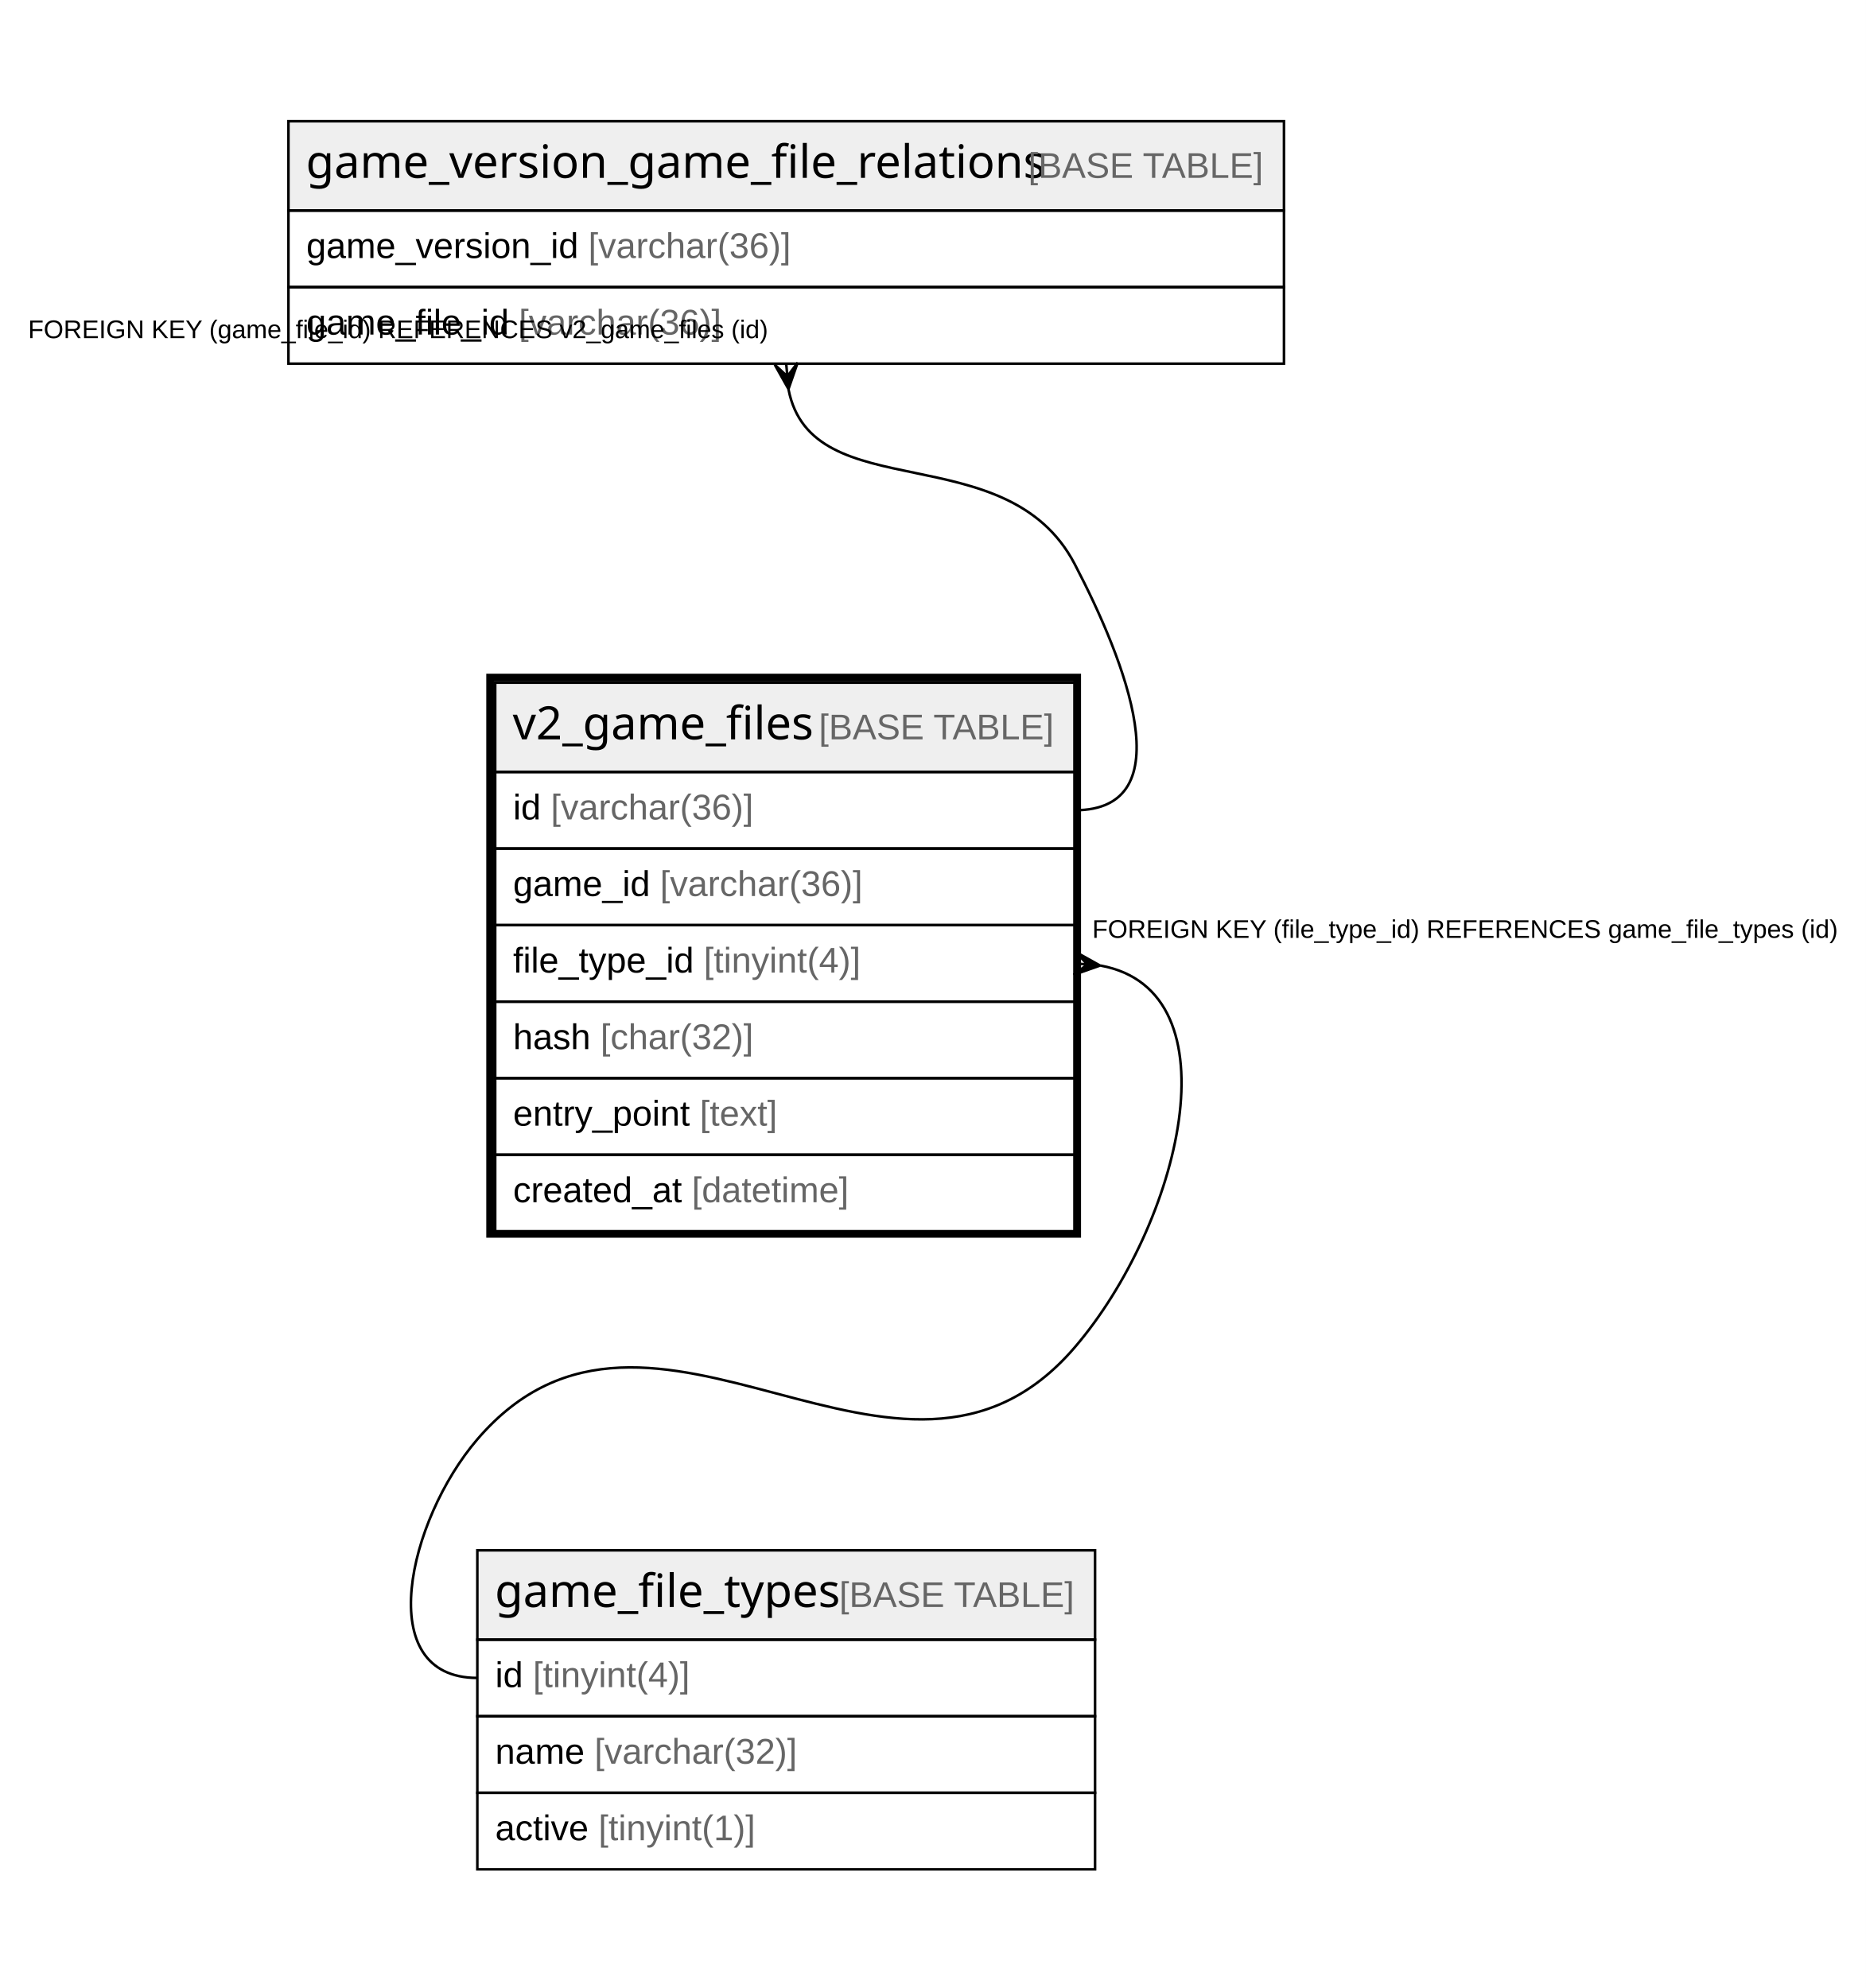
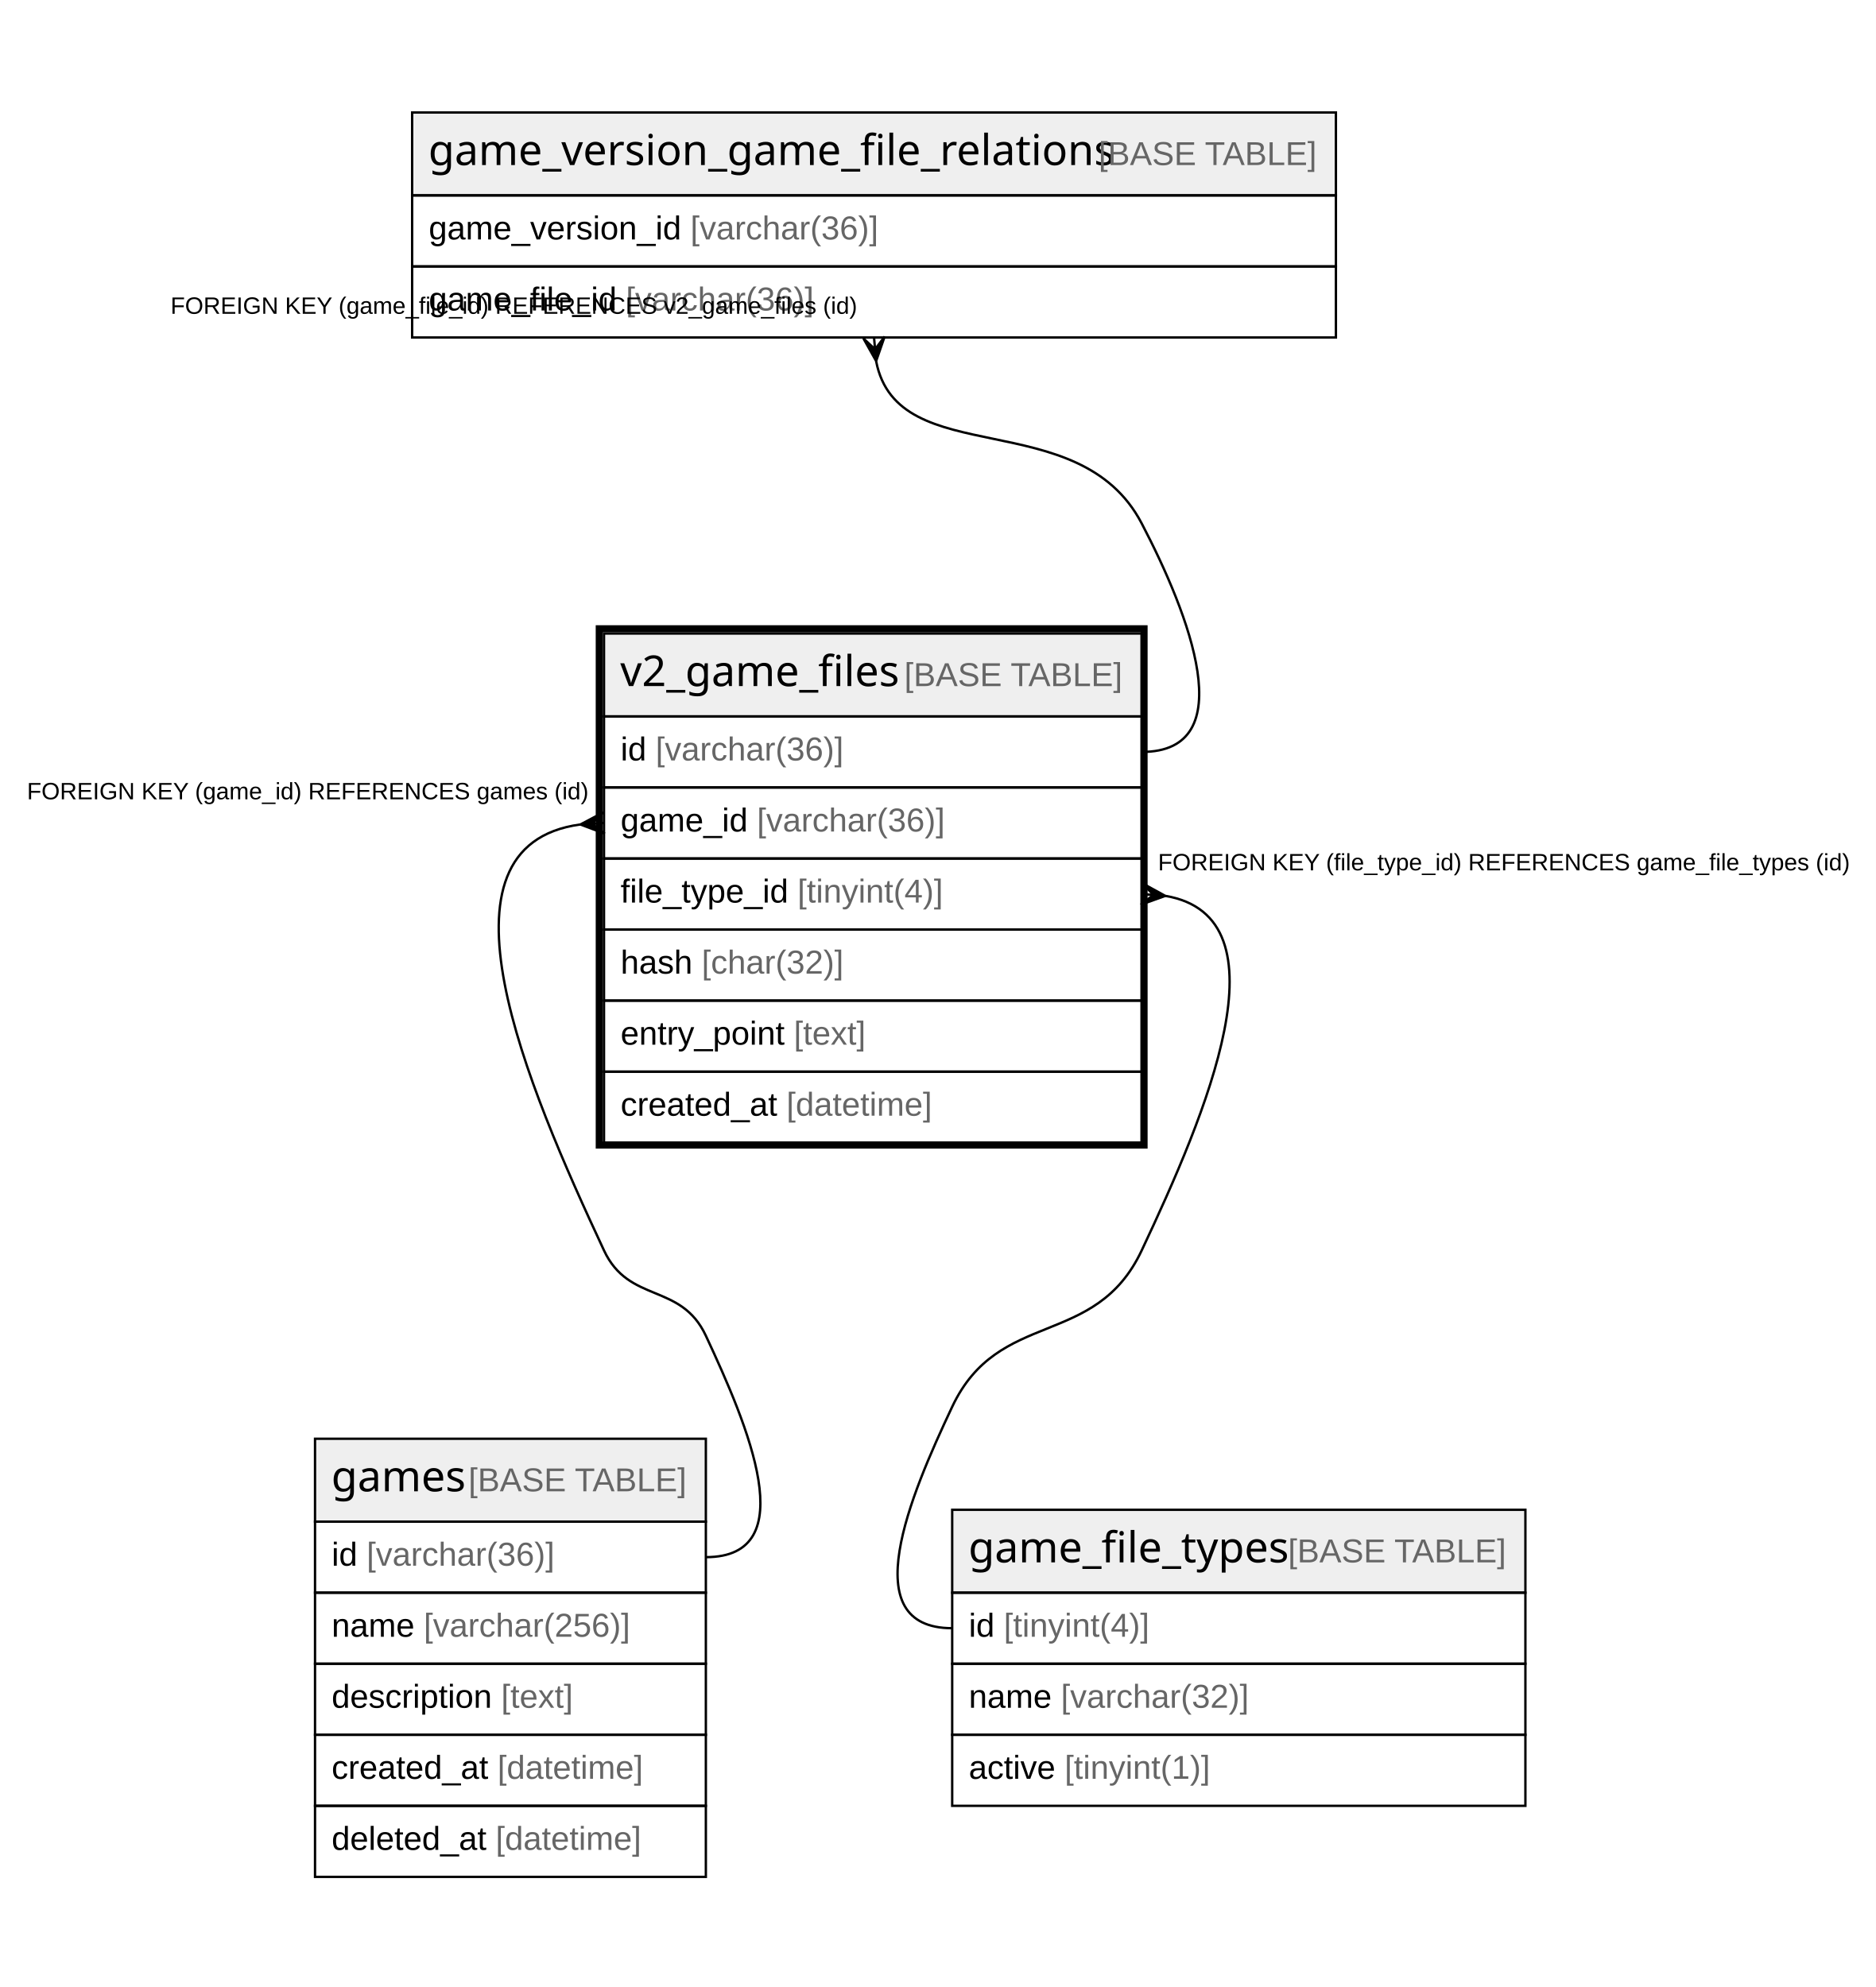
- <svg xmlns="http://www.w3.org/2000/svg" width="731pt" height="779pt" viewBox="0.00 0.00 731.00 779.00">
-   <g id="graph0" class="graph" transform="scale(1 1) rotate(0) translate(4 775)">
-     <polygon fill="#ffffff" stroke="transparent" points="-4,4 -4,-775 727,-775 727,4 -4,4" />
+ <svg xmlns="http://www.w3.org/2000/svg" width="792pt" height="839pt" viewBox="0.00 0.00 792.00 839.00">
+   <g id="graph0" class="graph" transform="scale(1 1) rotate(0) translate(4 835)">
+     <polygon fill="#ffffff" stroke="transparent" points="-4,4 -4,-835 788,-835 788,4 -4,4" />
    <g id="node1" class="node">
-       <polygon fill="#efefef" stroke="transparent" points="190,-472.5 190,-507.5 417,-507.5 417,-472.5 190,-472.5" />
-       <polygon fill="none" stroke="#000000" points="190,-472.5 190,-507.5 417,-507.5 417,-472.5 190,-472.5" />
-       <text text-anchor="start" x="196.86" y="-485.3" font-family="Arial Bold" font-size="18.00" fill="#000000">v2_game_files</text>
-       <text text-anchor="start" x="312.886" y="-485.3" font-family="Arial" font-size="14.00" fill="#000000"> </text>
-       <text text-anchor="start" x="316.777" y="-485.3" font-family="Arial" font-size="14.00" fill="#666666">[BASE TABLE]</text>
-       <polygon fill="none" stroke="#000000" points="190,-442.5 190,-472.5 417,-472.5 417,-442.5 190,-442.5" />
-       <text text-anchor="start" x="197" y="-453.9" font-family="Arial" font-size="14.00" fill="#000000">id </text>
-       <text text-anchor="start" x="211.78" y="-453.9" font-family="Arial" font-size="14.00" fill="#666666">[varchar(36)]</text>
-       <polygon fill="none" stroke="#000000" points="190,-412.5 190,-442.5 417,-442.5 417,-412.5 190,-412.5" />
-       <text text-anchor="start" x="197" y="-423.9" font-family="Arial" font-size="14.00" fill="#000000">game_id </text>
-       <text text-anchor="start" x="254.571" y="-423.9" font-family="Arial" font-size="14.00" fill="#666666">[varchar(36)]</text>
-       <polygon fill="none" stroke="#000000" points="190,-382.5 190,-412.5 417,-412.5 417,-382.5 190,-382.5" />
-       <text text-anchor="start" x="197" y="-393.9" font-family="Arial" font-size="14.00" fill="#000000">file_type_id </text>
-       <text text-anchor="start" x="271.687" y="-393.9" font-family="Arial" font-size="14.00" fill="#666666">[tinyint(4)]</text>
-       <polygon fill="none" stroke="#000000" points="190,-352.5 190,-382.5 417,-382.5 417,-352.5 190,-352.5" />
-       <text text-anchor="start" x="197" y="-363.9" font-family="Arial" font-size="14.00" fill="#000000">hash </text>
-       <text text-anchor="start" x="231.238" y="-363.9" font-family="Arial" font-size="14.00" fill="#666666">[char(32)]</text>
-       <polygon fill="none" stroke="#000000" points="190,-322.5 190,-352.5 417,-352.5 417,-322.5 190,-322.5" />
-       <text text-anchor="start" x="197" y="-333.9" font-family="Arial" font-size="14.00" fill="#000000">entry_point </text>
-       <text text-anchor="start" x="270.135" y="-333.9" font-family="Arial" font-size="14.00" fill="#666666">[text]</text>
-       <polygon fill="none" stroke="#000000" points="190,-292.5 190,-322.5 417,-322.5 417,-292.5 190,-292.5" />
-       <text text-anchor="start" x="197" y="-303.9" font-family="Arial" font-size="14.00" fill="#000000">created_at </text>
-       <text text-anchor="start" x="267.028" y="-303.9" font-family="Arial" font-size="14.00" fill="#666666">[datetime]</text>
-       <polygon fill="none" stroke="#000000" stroke-width="3" points="188,-291.5 188,-509.5 418,-509.5 418,-291.5 188,-291.5" />
+       <polygon fill="#efefef" stroke="transparent" points="251,-532.5 251,-567.5 478,-567.5 478,-532.5 251,-532.5" />
+       <polygon fill="none" stroke="#000000" points="251,-532.5 251,-567.5 478,-567.5 478,-532.5 251,-532.5" />
+       <text text-anchor="start" x="257.86" y="-545.3" font-family="Arial Bold" font-size="18.00" fill="#000000">v2_game_files</text>
+       <text text-anchor="start" x="373.886" y="-545.3" font-family="Arial" font-size="14.00" fill="#000000"> </text>
+       <text text-anchor="start" x="377.777" y="-545.3" font-family="Arial" font-size="14.00" fill="#666666">[BASE TABLE]</text>
+       <polygon fill="none" stroke="#000000" points="251,-502.5 251,-532.5 478,-532.5 478,-502.5 251,-502.5" />
+       <text text-anchor="start" x="258" y="-513.9" font-family="Arial" font-size="14.00" fill="#000000">id </text>
+       <text text-anchor="start" x="272.78" y="-513.9" font-family="Arial" font-size="14.00" fill="#666666">[varchar(36)]</text>
+       <polygon fill="none" stroke="#000000" points="251,-472.5 251,-502.5 478,-502.5 478,-472.5 251,-472.5" />
+       <text text-anchor="start" x="258" y="-483.9" font-family="Arial" font-size="14.00" fill="#000000">game_id </text>
+       <text text-anchor="start" x="315.571" y="-483.9" font-family="Arial" font-size="14.00" fill="#666666">[varchar(36)]</text>
+       <polygon fill="none" stroke="#000000" points="251,-442.5 251,-472.5 478,-472.5 478,-442.5 251,-442.5" />
+       <text text-anchor="start" x="258" y="-453.9" font-family="Arial" font-size="14.00" fill="#000000">file_type_id </text>
+       <text text-anchor="start" x="332.687" y="-453.9" font-family="Arial" font-size="14.00" fill="#666666">[tinyint(4)]</text>
+       <polygon fill="none" stroke="#000000" points="251,-412.5 251,-442.5 478,-442.5 478,-412.5 251,-412.5" />
+       <text text-anchor="start" x="258" y="-423.9" font-family="Arial" font-size="14.00" fill="#000000">hash </text>
+       <text text-anchor="start" x="292.238" y="-423.9" font-family="Arial" font-size="14.00" fill="#666666">[char(32)]</text>
+       <polygon fill="none" stroke="#000000" points="251,-382.5 251,-412.5 478,-412.5 478,-382.5 251,-382.5" />
+       <text text-anchor="start" x="258" y="-393.9" font-family="Arial" font-size="14.00" fill="#000000">entry_point </text>
+       <text text-anchor="start" x="331.135" y="-393.9" font-family="Arial" font-size="14.00" fill="#666666">[text]</text>
+       <polygon fill="none" stroke="#000000" points="251,-352.5 251,-382.5 478,-382.5 478,-352.5 251,-352.5" />
+       <text text-anchor="start" x="258" y="-363.9" font-family="Arial" font-size="14.00" fill="#000000">created_at </text>
+       <text text-anchor="start" x="328.028" y="-363.9" font-family="Arial" font-size="14.00" fill="#666666">[datetime]</text>
+       <polygon fill="none" stroke="#000000" stroke-width="3" points="249,-351.5 249,-569.5 479,-569.5 479,-351.5 249,-351.5" />
    </g>
    <g id="node3" class="node">
-       <polygon fill="#efefef" stroke="transparent" points="183,-132.5 183,-167.5 425,-167.5 425,-132.5 183,-132.5" />
-       <polygon fill="none" stroke="#000000" points="183,-132.5 183,-167.5 425,-167.5 425,-132.5 183,-132.5" />
-       <text text-anchor="start" x="189.856" y="-145.3" font-family="Arial Bold" font-size="18.00" fill="#000000">game_file_types</text>
-       <text text-anchor="start" x="320.89" y="-145.3" font-family="Arial" font-size="14.00" fill="#000000"> </text>
-       <text text-anchor="start" x="324.781" y="-145.3" font-family="Arial" font-size="14.00" fill="#666666">[BASE TABLE]</text>
-       <polygon fill="none" stroke="#000000" points="183,-102.5 183,-132.5 425,-132.5 425,-102.5 183,-102.5" />
-       <text text-anchor="start" x="190" y="-113.9" font-family="Arial" font-size="14.00" fill="#000000">id </text>
-       <text text-anchor="start" x="204.78" y="-113.9" font-family="Arial" font-size="14.00" fill="#666666">[tinyint(4)]</text>
-       <polygon fill="none" stroke="#000000" points="183,-72.5 183,-102.5 425,-102.5 425,-72.5 183,-72.5" />
-       <text text-anchor="start" x="190" y="-83.9" font-family="Arial" font-size="14.00" fill="#000000">name </text>
-       <text text-anchor="start" x="228.899" y="-83.9" font-family="Arial" font-size="14.00" fill="#666666">[varchar(32)]</text>
-       <polygon fill="none" stroke="#000000" points="183,-42.5 183,-72.5 425,-72.5 425,-42.5 183,-42.5" />
-       <text text-anchor="start" x="190" y="-53.9" font-family="Arial" font-size="14.00" fill="#000000">active </text>
-       <text text-anchor="start" x="230.453" y="-53.9" font-family="Arial" font-size="14.00" fill="#666666">[tinyint(1)]</text>
+       <polygon fill="#efefef" stroke="transparent" points="129,-192.5 129,-227.5 294,-227.5 294,-192.5 129,-192.5" />
+       <polygon fill="none" stroke="#000000" points="129,-192.5 129,-227.5 294,-227.5 294,-192.5 129,-192.5" />
+       <text text-anchor="start" x="135.868" y="-205.3" font-family="Arial Bold" font-size="18.00" fill="#000000">games</text>
+       <text text-anchor="start" x="189.879" y="-205.3" font-family="Arial" font-size="14.00" fill="#000000"> </text>
+       <text text-anchor="start" x="193.769" y="-205.3" font-family="Arial" font-size="14.00" fill="#666666">[BASE TABLE]</text>
+       <polygon fill="none" stroke="#000000" points="129,-162.5 129,-192.5 294,-192.5 294,-162.5 129,-162.5" />
+       <text text-anchor="start" x="136" y="-173.9" font-family="Arial" font-size="14.00" fill="#000000">id </text>
+       <text text-anchor="start" x="150.78" y="-173.9" font-family="Arial" font-size="14.00" fill="#666666">[varchar(36)]</text>
+       <polygon fill="none" stroke="#000000" points="129,-132.5 129,-162.5 294,-162.5 294,-132.5 129,-132.5" />
+       <text text-anchor="start" x="136" y="-143.9" font-family="Arial" font-size="14.00" fill="#000000">name </text>
+       <text text-anchor="start" x="174.899" y="-143.9" font-family="Arial" font-size="14.00" fill="#666666">[varchar(256)]</text>
+       <polygon fill="none" stroke="#000000" points="129,-102.5 129,-132.5 294,-132.5 294,-102.5 129,-102.5" />
+       <text text-anchor="start" x="136" y="-113.9" font-family="Arial" font-size="14.00" fill="#000000">description </text>
+       <text text-anchor="start" x="207.568" y="-113.9" font-family="Arial" font-size="14.00" fill="#666666">[text]</text>
+       <polygon fill="none" stroke="#000000" points="129,-72.5 129,-102.5 294,-102.5 294,-72.5 129,-72.5" />
+       <text text-anchor="start" x="136" y="-83.9" font-family="Arial" font-size="14.00" fill="#000000">created_at </text>
+       <text text-anchor="start" x="206.028" y="-83.9" font-family="Arial" font-size="14.00" fill="#666666">[datetime]</text>
+       <polygon fill="none" stroke="#000000" points="129,-42.5 129,-72.5 294,-72.5 294,-42.5 129,-42.5" />
+       <text text-anchor="start" x="136" y="-53.9" font-family="Arial" font-size="14.00" fill="#000000">deleted_at </text>
+       <text text-anchor="start" x="205.257" y="-53.9" font-family="Arial" font-size="14.00" fill="#666666">[datetime]</text>
    </g>
    <g id="edge2" class="edge">
-       <path fill="none" stroke="#000000" d="M427.176,-396.63C481.276,-386.738 458.172,-294.99 417,-247 348.486,-167.139 251.514,-290.861 183,-211 155.942,-179.461 141.444,-117.5 183,-117.5" />
-       <polygon fill="#000000" stroke="#000000" points="426.964,-396.648 416.616,-393.016 421.982,-397.074 417,-397.5 417,-397.5 417,-397.5 421.982,-397.074 417.384,-401.984 426.964,-396.648 426.964,-396.648" />
-       <text text-anchor="start" x="423.877" y="-407.5" font-family="Arial" font-size="10.00" fill="#000000">FOREIGN KEY (file_type_id) REFERENCES game_file_types (id)</text>
+       <path fill="none" stroke="#000000" d="M240.942,-486.86C174.911,-477.885 218.581,-376.422 251,-307 261.546,-284.416 283.454,-293.584 294,-271 311.583,-233.348 335.556,-177.5 294,-177.5" />
+       <polygon fill="#000000" stroke="#000000" points="241.02,-486.865 250.714,-491.991 246.01,-487.183 251,-487.5 251,-487.5 251,-487.5 246.01,-487.183 251.286,-483.009 241.02,-486.865 241.02,-486.865" />
+       <text text-anchor="start" x="7.386" y="-497.5" font-family="Arial" font-size="10.00" fill="#000000">FOREIGN KEY (game_id) REFERENCES games (id)</text>
+     </g>
+     <g id="node4" class="node">
+       <polygon fill="#efefef" stroke="transparent" points="398,-162.5 398,-197.5 640,-197.5 640,-162.5 398,-162.5" />
+       <polygon fill="none" stroke="#000000" points="398,-162.5 398,-197.5 640,-197.5 640,-162.5 398,-162.5" />
+       <text text-anchor="start" x="404.856" y="-175.3" font-family="Arial Bold" font-size="18.00" fill="#000000">game_file_types</text>
+       <text text-anchor="start" x="535.89" y="-175.3" font-family="Arial" font-size="14.00" fill="#000000"> </text>
+       <text text-anchor="start" x="539.781" y="-175.3" font-family="Arial" font-size="14.00" fill="#666666">[BASE TABLE]</text>
+       <polygon fill="none" stroke="#000000" points="398,-132.5 398,-162.5 640,-162.5 640,-132.5 398,-132.5" />
+       <text text-anchor="start" x="405" y="-143.9" font-family="Arial" font-size="14.00" fill="#000000">id </text>
+       <text text-anchor="start" x="419.78" y="-143.9" font-family="Arial" font-size="14.00" fill="#666666">[tinyint(4)]</text>
+       <polygon fill="none" stroke="#000000" points="398,-102.5 398,-132.5 640,-132.5 640,-102.5 398,-102.5" />
+       <text text-anchor="start" x="405" y="-113.9" font-family="Arial" font-size="14.00" fill="#000000">name </text>
+       <text text-anchor="start" x="443.899" y="-113.9" font-family="Arial" font-size="14.00" fill="#666666">[varchar(32)]</text>
+       <polygon fill="none" stroke="#000000" points="398,-72.5 398,-102.5 640,-102.5 640,-72.5 398,-72.5" />
+       <text text-anchor="start" x="405" y="-83.9" font-family="Arial" font-size="14.00" fill="#000000">active </text>
+       <text text-anchor="start" x="445.453" y="-83.9" font-family="Arial" font-size="14.00" fill="#666666">[tinyint(1)]</text>
+     </g>
+     <g id="edge3" class="edge">
+       <path fill="none" stroke="#000000" d="M488.048,-456.712C540.722,-447.745 504.961,-364.195 478,-307 458.346,-265.306 417.654,-282.694 398,-241 380.281,-203.411 356.444,-147.5 398,-147.5" />
+       <polygon fill="#000000" stroke="#000000" points="487.969,-456.718 477.648,-453.014 482.985,-457.109 478,-457.5 478,-457.5 478,-457.5 482.985,-457.109 478.352,-461.986 487.969,-456.718 487.969,-456.718" />
+       <text text-anchor="start" x="484.877" y="-467.5" font-family="Arial" font-size="10.00" fill="#000000">FOREIGN KEY (file_type_id) REFERENCES game_file_types (id)</text>
    </g>
    <g id="node2" class="node">
-       <polygon fill="#efefef" stroke="transparent" points="109,-692.5 109,-727.5 499,-727.5 499,-692.5 109,-692.5" />
-       <polygon fill="none" stroke="#000000" points="109,-692.5 109,-727.5 499,-727.5 499,-692.5 109,-692.5" />
-       <text text-anchor="start" x="115.845" y="-705.3" font-family="Arial Bold" font-size="18.00" fill="#000000">game_version_game_file_relations</text>
-       <text text-anchor="start" x="394.901" y="-705.3" font-family="Arial" font-size="14.00" fill="#000000"> </text>
-       <text text-anchor="start" x="398.792" y="-705.3" font-family="Arial" font-size="14.00" fill="#666666">[BASE TABLE]</text>
-       <polygon fill="none" stroke="#000000" points="109,-662.5 109,-692.5 499,-692.5 499,-662.5 109,-662.5" />
-       <text text-anchor="start" x="116" y="-673.9" font-family="Arial" font-size="14.00" fill="#000000">game_version_id </text>
-       <text text-anchor="start" x="226.468" y="-673.9" font-family="Arial" font-size="14.00" fill="#666666">[varchar(36)]</text>
-       <polygon fill="none" stroke="#000000" points="109,-632.5 109,-662.5 499,-662.5 499,-632.5 109,-632.5" />
-       <text text-anchor="start" x="116" y="-643.9" font-family="Arial" font-size="14.00" fill="#000000">game_file_id </text>
-       <text text-anchor="start" x="199.24" y="-643.9" font-family="Arial" font-size="14.00" fill="#666666">[varchar(36)]</text>
+       <polygon fill="#efefef" stroke="transparent" points="170,-752.5 170,-787.5 560,-787.5 560,-752.5 170,-752.5" />
+       <polygon fill="none" stroke="#000000" points="170,-752.5 170,-787.5 560,-787.5 560,-752.5 170,-752.5" />
+       <text text-anchor="start" x="176.845" y="-765.3" font-family="Arial Bold" font-size="18.00" fill="#000000">game_version_game_file_relations</text>
+       <text text-anchor="start" x="455.901" y="-765.3" font-family="Arial" font-size="14.00" fill="#000000"> </text>
+       <text text-anchor="start" x="459.792" y="-765.3" font-family="Arial" font-size="14.00" fill="#666666">[BASE TABLE]</text>
+       <polygon fill="none" stroke="#000000" points="170,-722.5 170,-752.5 560,-752.5 560,-722.5 170,-722.5" />
+       <text text-anchor="start" x="177" y="-733.9" font-family="Arial" font-size="14.00" fill="#000000">game_version_id </text>
+       <text text-anchor="start" x="287.468" y="-733.9" font-family="Arial" font-size="14.00" fill="#666666">[varchar(36)]</text>
+       <polygon fill="none" stroke="#000000" points="170,-692.5 170,-722.5 560,-722.5 560,-692.5 170,-692.5" />
+       <text text-anchor="start" x="177" y="-703.9" font-family="Arial" font-size="14.00" fill="#000000">game_file_id </text>
+       <text text-anchor="start" x="260.24" y="-703.9" font-family="Arial" font-size="14.00" fill="#666666">[varchar(36)]</text>
    </g>
    <g id="edge1" class="edge">
-       <path fill="none" stroke="#000000" d="M304.9,-622.428C314.046,-575.476 390.378,-604.909 417,-554 436.875,-515.994 459.889,-457.5 417,-457.5" />
-       <polygon fill="#000000" stroke="#000000" points="304.89,-622.54 299.518,-632.1 304.445,-627.52 304,-632.5 304,-632.5 304,-632.5 304.445,-627.52 308.482,-632.9 304.89,-622.54 304.89,-622.54" />
-       <text text-anchor="start" x="6.992" y="-642.5" font-family="Arial" font-size="10.00" fill="#000000">FOREIGN KEY (game_file_id) REFERENCES v2_game_files (id)</text>
+       <path fill="none" stroke="#000000" d="M365.9,-682.428C375.046,-635.476 451.378,-664.909 478,-614 497.875,-575.994 520.889,-517.5 478,-517.5" />
+       <polygon fill="#000000" stroke="#000000" points="365.89,-682.54 360.518,-692.1 365.445,-687.52 365,-692.5 365,-692.5 365,-692.5 365.445,-687.52 369.482,-692.9 365.89,-682.54 365.89,-682.54" />
+       <text text-anchor="start" x="67.992" y="-702.5" font-family="Arial" font-size="10.00" fill="#000000">FOREIGN KEY (game_file_id) REFERENCES v2_game_files (id)</text>
    </g>
  </g>
</svg>
